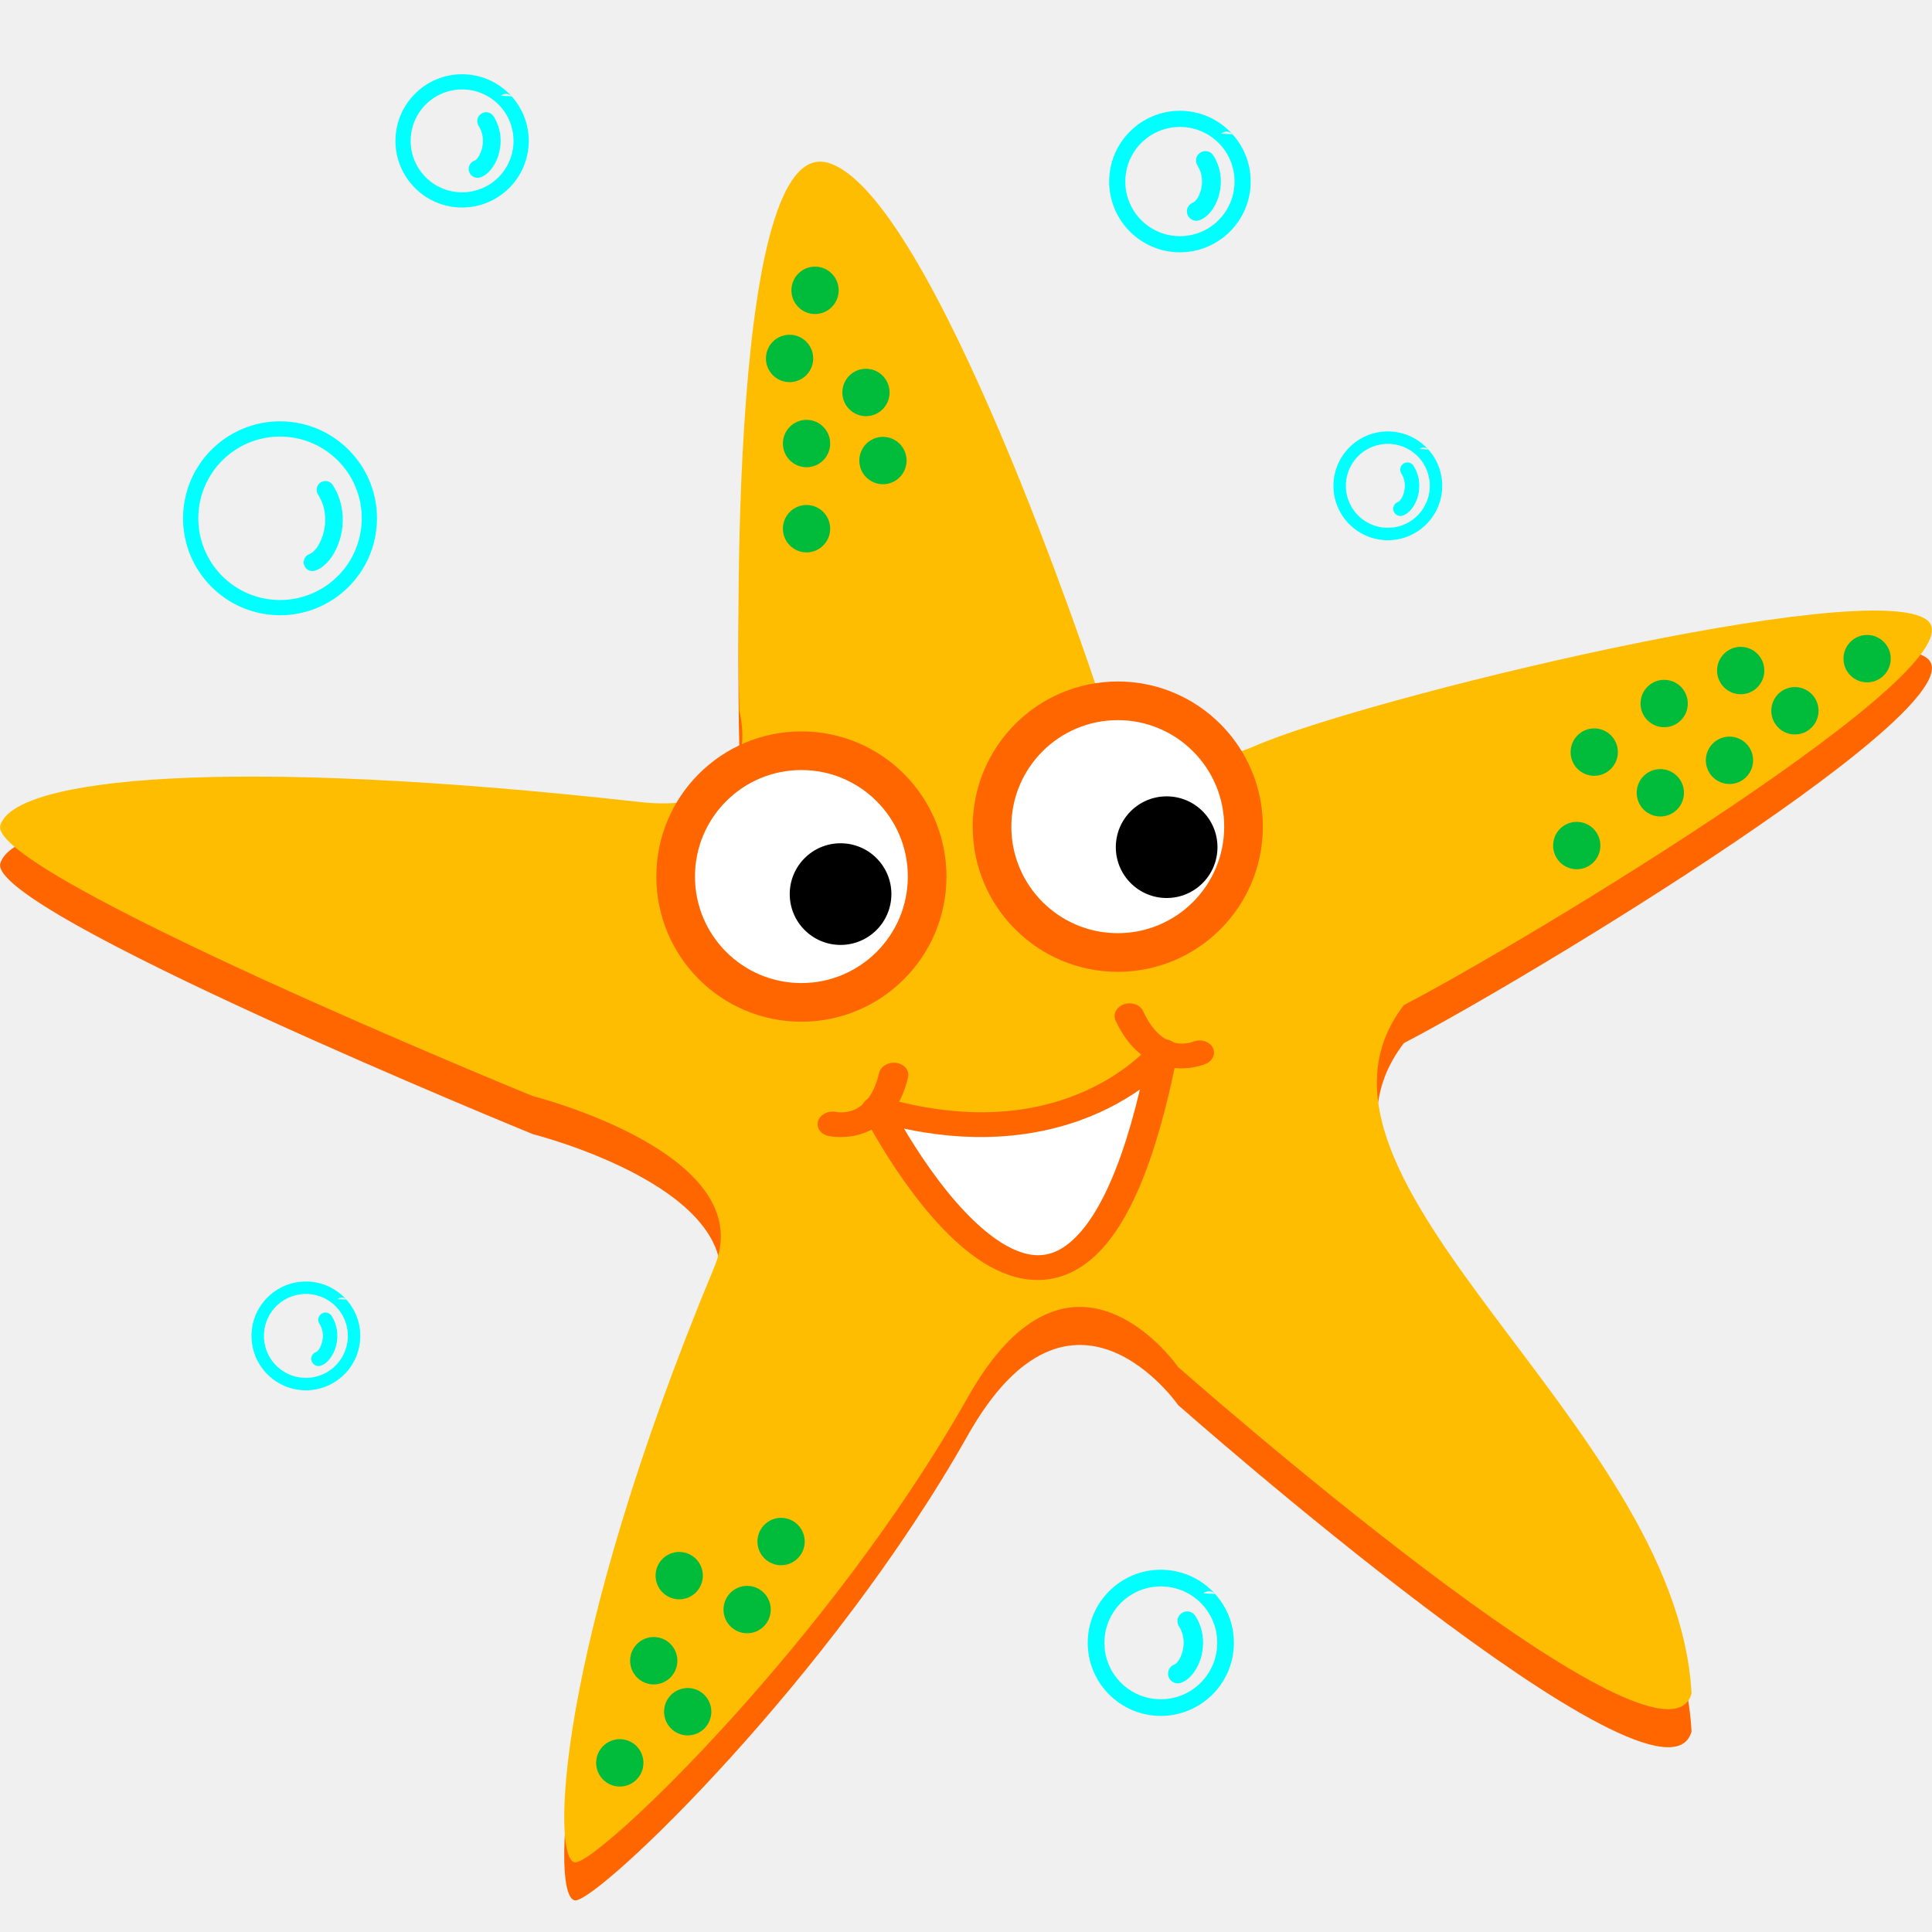
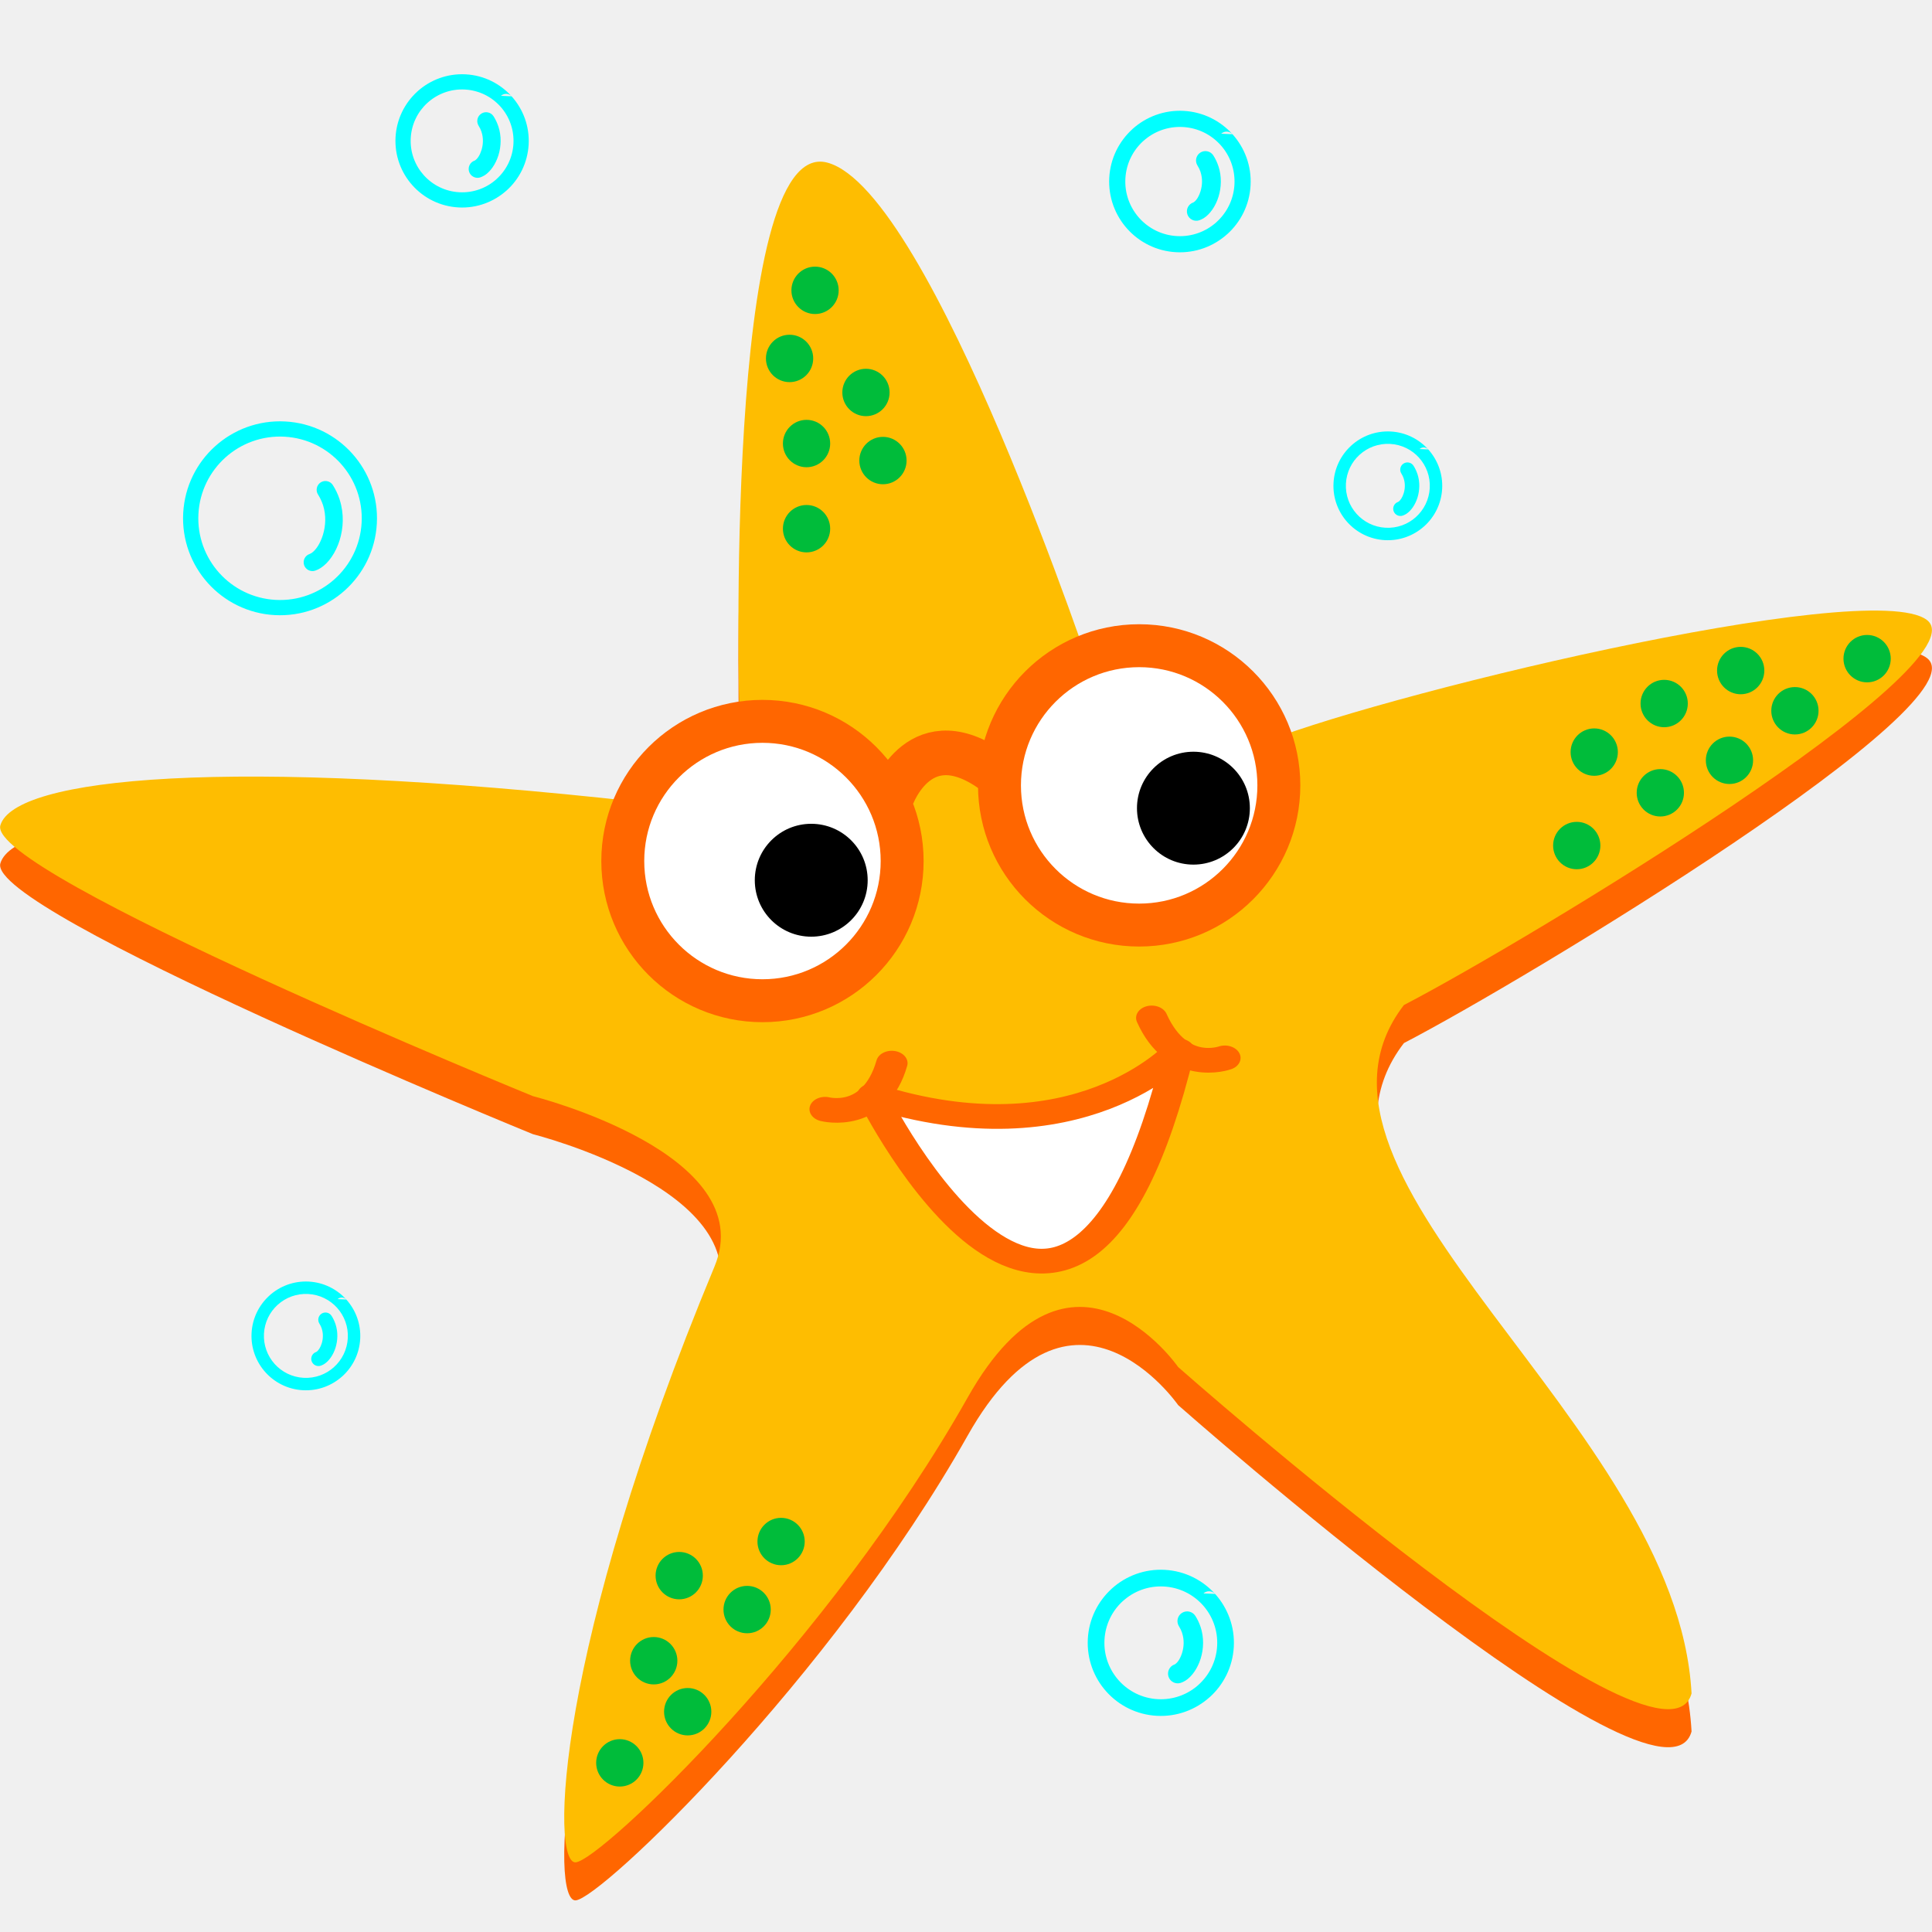
<svg xmlns="http://www.w3.org/2000/svg" width="100" height="100" version="1.1" viewBox="0 0 26.459 26.459">
  <g transform="matrix(.082686 .0044887 .0044887 -.082686 4.7425 17.797)">
    <path d="m0 0c-0.402 0.387-1.043 0.382-1.438-0.015zm-11.256-1.463c1.256 1.256 2.992 2.033 4.91 2.033 1.92 0 3.656-0.775 4.908-2.029l4e-3 -4e-3c1.254-1.253 2.03-2.989 2.03-4.909 0-1.917-0.777-3.653-2.034-4.91l2e-3 -2e-3 -2e-3 -2e-3c-1.252-1.254-2.988-2.029-4.908-2.029-1.918 0-3.654 0.777-4.91 2.033-1.256 1.257-2.033 2.993-2.033 4.91 0 1.895 0.756 3.611 1.98 4.86zm4.91 4.087c2.473 0 4.716-1.003 6.346-2.624l0.011-0.011 3e-3 -2e-3 2e-3 -2e-3c1.627-1.631 2.634-3.878 2.634-6.357 0-2.484-1.007-4.734-2.634-6.362l-2e-3 3e-3c-1.631-1.63-3.879-2.638-6.36-2.638-2.484 0-4.734 1.008-6.362 2.635-1.628 1.628-2.635 3.878-2.635 6.362 0 2.45 0.984 4.673 2.577 6.298 0.018 0.022 0.037 0.043 0.058 0.063 1.628 1.628 3.878 2.635 6.362 2.635m4.065-5.457c-0.383 0.538-1.129 0.664-1.666 0.281-0.537-0.382-0.662-1.128-0.281-1.665 0.184-0.257 0.326-0.521 0.431-0.784l-4e-3 -2e-3c0.328-0.829 0.326-1.707 0.14-2.451-0.172-0.688-0.474-1.221-0.788-1.445l-0.032-0.025-0.015-8e-3c-0.615-0.239-0.919-0.933-0.679-1.548 0.239-0.615 0.934-0.918 1.548-0.679 0.166 0.066 0.329 0.153 0.484 0.256 0.031 0.017 0.059 0.036 0.088 0.057 0.746 0.534 1.406 1.575 1.714 2.811 0.295 1.179 0.294 2.577-0.233 3.912l-4e-3 -2e-3v2e-3c-0.177 0.445-0.409 0.879-0.703 1.29" fill="#0ff" fill-rule="evenodd" />
  </g>
  <g transform="matrix(.082686 .0044887 .0044887 -.082686 16.879 1.8379)">
    <path d="m0 0c-0.523 0.504-1.355 0.497-1.869-0.02zm-14.643-1.903c1.635 1.634 3.893 2.645 6.387 2.645 2.498 0 4.756-1.009 6.387-2.64l5e-3 -5e-3c1.632-1.631 2.64-3.889 2.64-6.387 0-2.494-1.011-4.752-2.645-6.386l2e-3 -3e-3 -2e-3 -3e-3c-1.631-1.631-3.889-2.64-6.387-2.64-2.494 0-4.752 1.012-6.387 2.646-1.633 1.634-2.645 3.892-2.645 6.386 0 2.466 0.983 4.698 2.577 6.323zm6.387 5.317c3.218 0 6.136-1.305 8.256-3.414l0.02-0.02c2.117-2.121 3.427-5.044 3.427-8.27 0-3.231-1.31-6.157-3.427-8.275l-3e-3 2e-3c-2.121-2.119-5.046-3.43-8.273-3.43-3.23 0-6.158 1.31-8.275 3.428s-3.428 5.044-3.428 8.275c0 3.187 1.279 6.08 3.353 8.194 0.023 0.028 0.048 0.055 0.075 0.082 2.117 2.118 5.045 3.428 8.275 3.428m5.288-7.099c-0.497 0.7-1.468 0.863-2.167 0.365-0.699-0.497-0.862-1.467-0.365-2.166 0.239-0.335 0.424-0.678 0.561-1.02l-6e-3 -2e-3c0.426-1.078 0.424-2.221 0.182-3.189-0.223-0.895-0.616-1.588-1.024-1.881l-0.043-0.031-0.02-0.01c-0.799-0.312-1.195-1.214-0.882-2.014 0.312-0.8 1.214-1.195 2.014-0.883 0.216 0.086 0.428 0.198 0.63 0.332 0.039 0.023 0.076 0.048 0.114 0.075 0.97 0.694 1.828 2.049 2.23 3.656 0.384 1.534 0.383 3.354-0.304 5.089l-5e-3 -2e-3 -1e-3 2e-3c-0.229 0.579-0.531 1.144-0.914 1.679" fill="#0ff" fill-rule="evenodd" />
  </g>
  <path transform="matrix(.082686 .0044887 .0044887 -.082686 7.0064 1.3188)" d="m0 0c-0.492 0.475-1.277 0.468-1.761-0.018zm-13.79-1.792c1.539 1.539 3.666 2.491 6.015 2.491 2.352 0 4.478-0.95 6.014-2.486l5e-3 -5e-3c1.536-1.536 2.486-3.662 2.486-6.015 0-2.349-0.952-4.476-2.491-6.014l3e-3 -3e-3 -3e-3 -3e-3c-1.536-1.536-3.662-2.486-6.014-2.486-2.349 0-4.476 0.952-6.015 2.492-1.539 1.538-2.491 3.665-2.491 6.014 0 2.323 0.926 4.424 2.427 5.955zm6.015 5.007c3.031 0 5.779-1.229 7.775-3.215l0.014-0.013 2e-3 -3e-3 2e-3 -2e-3c1.995-1.998 3.229-4.751 3.229-7.789 0-3.043-1.234-5.799-3.229-7.794l-2e-3 3e-3c-1.997-1.996-4.752-3.231-7.791-3.231-3.043 0-5.799 1.234-7.793 3.228-1.995 1.995-3.23 4.751-3.23 7.794 0 3.002 1.205 5.726 3.158 7.717 0.023 0.027 0.046 0.052 0.072 0.077 1.994 1.994 4.75 3.228 7.793 3.228m4.98-6.685c-0.469 0.658-1.383 0.813-2.041 0.344-0.658-0.468-0.812-1.382-0.344-2.041 0.226-0.314 0.399-0.638 0.528-0.96l-4e-3 -2e-3c0.4-1.016 0.398-2.091 0.171-3.003-0.21-0.843-0.581-1.496-0.966-1.771l-0.039-0.03-0.02-9e-3c-0.752-0.294-1.125-1.144-0.83-1.898 0.293-0.753 1.144-1.125 1.897-0.831 0.203 0.081 0.402 0.187 0.593 0.314 0.037 0.021 0.073 0.044 0.108 0.069 0.914 0.655 1.721 1.93 2.099 3.444 0.362 1.445 0.361 3.158-0.286 4.793l-5e-3 -2e-3v2e-3c-0.216 0.545-0.501 1.077-0.861 1.581" fill="#0ff" fill-rule="evenodd" />
  <g transform="matrix(.082686 .0044887 .0044887 -.082686 2.1371 5.8414)">
    <path d="m11.739-4.485c2.445 2.445 5.825 3.958 9.557 3.958 3.733 0 7.113-1.513 9.557-3.958 2.446-2.445 3.958-5.824 3.958-9.557s-1.512-7.112-3.958-9.557c-2.444-2.445-5.825-3.958-9.557-3.958s-7.112 1.513-9.557 3.958c-2.444 2.445-3.957 5.825-3.957 9.557s1.513 7.112 3.957 9.557m9.557 6.479c4.427 0 8.437-1.795 11.339-4.697s4.697-6.912 4.697-11.339-1.795-8.437-4.697-11.339c-2.902-2.901-6.911-4.696-11.339-4.696-4.427 0-8.436 1.795-11.338 4.696-2.902 2.902-4.698 6.912-4.698 11.339 0 4.428 1.796 8.437 4.698 11.339s6.912 4.697 11.338 4.697m8.425-10.079c-0.467 0.653-1.377 0.803-2.029 0.336-0.651-0.468-0.802-1.376-0.334-2.028 0.371-0.52 0.662-1.062 0.879-1.611 0.014-0.035 0.029-0.069 0.045-0.102 0.631-1.663 0.619-3.417 0.246-4.912-0.363-1.454-1.035-2.604-1.752-3.117l-4e-3 -3e-3 -2e-3 3e-3c-0.093-0.066-0.18-0.117-0.26-0.149-0.748-0.294-1.113-1.139-0.818-1.885 0.294-0.746 1.139-1.113 1.885-0.818 0.307 0.121 0.603 0.286 0.887 0.489l-2e-3 3e-3c1.248 0.894 2.355 2.662 2.883 4.773 0.501 2.006 0.509 4.381-0.361 6.662-0.013 0.042-0.026 0.083-0.043 0.124-0.303 0.765-0.705 1.516-1.22 2.235" fill="#0ff" fill-rule="evenodd" />
  </g>
  <g transform="matrix(.091712 .0049787 .0049787 -.091712 16.641 21.829)">
    <path d="m0 0c-0.486 0.469-1.262 0.463-1.74-0.019zm-13.635-1.773c1.522 1.522 3.625 2.463 5.947 2.463 2.327 0 4.43-0.939 5.948-2.458l6e-3 -5e-3c1.518-1.518 2.458-3.622 2.458-5.948 0-2.322-0.943-4.425-2.464-5.947l3e-3 -3e-3 -3e-3 -3e-3c-1.518-1.518-3.621-2.458-5.948-2.458-2.322 0-4.425 0.943-5.947 2.464-1.522 1.522-2.464 3.625-2.464 5.947 0 2.297 0.915 4.375 2.4 5.889zm5.947 4.952c2.997 0 5.714-1.216 7.688-3.179l0.017-0.017 3e-3 -2e-3c1.971-1.975 3.192-4.698 3.192-7.702 0-3.008-1.221-5.734-3.192-7.707l-3e-3 3e-3c-1.976-1.973-4.7-3.194-7.705-3.194-3.008 0-5.734 1.22-7.707 3.191-1.971 1.973-3.192 4.699-3.192 7.707 0 2.969 1.191 5.662 3.122 7.631 0.023 0.027 0.047 0.052 0.07 0.076 1.973 1.973 4.699 3.193 7.707 3.193m4.925-6.611c-0.464 0.651-1.367 0.803-2.017 0.34-0.652-0.463-0.804-1.367-0.341-2.017 0.223-0.313 0.394-0.631 0.521-0.952l-4e-3 -1e-3c0.397-1.004 0.395-2.067 0.169-2.969-0.208-0.833-0.573-1.479-0.954-1.752l-0.039-0.03-0.019-7e-3c-0.744-0.291-1.112-1.132-0.822-1.877 0.29-0.744 1.132-1.113 1.876-0.823 0.202 0.081 0.399 0.185 0.587 0.311 0.036 0.021 0.072 0.043 0.107 0.068 0.903 0.647 1.701 1.909 2.076 3.407 0.357 1.427 0.356 3.122-0.283 4.738l-4e-3 -2e-3 -2e-3 2e-3c-0.213 0.539-0.494 1.065-0.851 1.564" fill="#0ff" fill-rule="evenodd" />
  </g>
  <path d="m10.126 10.272s-0.228-7.905 1.204-7.524c1.431 0.382 3.672 7.143 3.672 7.143s0.683 1.498 2.181 0.847c1.498-0.651 8.406-2.329 9.205-1.727 0.8 0.602-5.484 4.404-7.161 5.274-1.837 2.384 3.739 5.714 3.939 9.428-0.385 1.399-7.031-4.47-7.031-4.47s-1.46-2.105-2.882 0.416c-1.883 3.337-5.031 6.353-5.371 6.367-0.341 0.014-0.283-2.905 1.903-8.159 0.644-1.547-2.486-2.334-2.486-2.334s-7.485-3.056-7.294-3.709c0.19-0.652 3.107-0.95 8.761-0.319 1.761 0.196 1.362-1.235 1.362-1.235z" fill="#f60" stroke-width=".22" />
  <path d="m10.126 9.751s-0.228-7.905 1.204-7.524c1.431 0.382 3.672 7.143 3.672 7.143s0.683 1.498 2.181 0.847c1.498-0.651 8.406-2.329 9.205-1.727 0.8 0.602-5.484 4.404-7.161 5.274-1.837 2.384 3.739 5.714 3.939 9.428-0.385 1.399-7.031-4.47-7.031-4.47s-1.46-2.105-2.882 0.416c-1.883 3.337-5.031 6.353-5.371 6.367-0.341 0.014-0.283-2.905 1.903-8.159 0.644-1.547-2.486-2.334-2.486-2.334s-7.485-3.056-7.294-3.709c0.19-0.652 3.107-0.95 8.761-0.319 1.761 0.196 1.362-1.235 1.362-1.235z" fill="#febd01" stroke-width=".22" />
-   <g transform="matrix(1.166 0 0 1.166 -2.3661 -3.2666)" stroke-linecap="round" stroke-linejoin="round">
-     <ellipse cx="15.158" cy="12.511" rx="1.477" ry="1.478" fill="#fff" stroke="#f60" stroke-width=".454" />
-     <ellipse cx="15.732" cy="12.752" rx=".597" ry=".597" stroke-width=".024" />
-     <ellipse cx="11.442" cy="13.097" rx="1.477" ry="1.478" fill="#fff" stroke="#f60" stroke-width=".454" />
-     <ellipse cx="11.902" cy="13.303" rx=".597" ry=".597" stroke-width=".024" />
+   <g stroke-linecap="round" stroke-linejoin="round">
+     <ellipse cx="15.601" cy="10.756" rx="1.913" ry="1.913" fill="#fff" stroke="#f60" stroke-width=".588" />
+     <ellipse cx="16.344" cy="11.068" rx=".773" ry=".773" stroke-width=".032" />
+     <ellipse cx="10.442" cy="11.792" rx="1.913" ry="1.913" fill="#fff" stroke="#f60" stroke-width=".588" />
+     <ellipse cx="11.11" cy="12.055" rx=".773" ry=".773" stroke-width=".032" />
+     <g transform="matrix(.2197 0 0 .22028 -6.9563 -14.858)" fill="#00bc3a" stroke-width=".275">
+       <circle cx="82.469" cy="85.501" r="1.473" />
+       <circle cx="80.881" cy="89.735" r="1.473" />
+       <circle cx="85.643" cy="91.851" r="1.473" />
+       <circle cx="86.702" cy="96.084" r="1.473" />
+       <circle cx="81.939" cy="95.026" r="1.473" />
+       <circle cx="81.939" cy="100.32" r="1.473" />
+       <circle cx="80.352" cy="163.29" r="1.473" />
+       <circle cx="74.002" cy="165.41" r="1.473" />
+       <circle cx="78.235" cy="167.52" r="1.473" />
+       <circle cx="72.414" cy="170.7" r="1.473" />
+       <circle cx="74.531" cy="173.87" r="1.473" />
+       <circle cx="70.298" cy="177.05" r="1.473" />
+       <circle cx="129.95" cy="120.02" r="1.473" />
+       <circle cx="131.04" cy="114.21" r="1.473" />
+       <circle cx="135.4" cy="111.19" r="1.473" />
+       <circle cx="140.17" cy="109.14" r="1.473" />
+       <circle cx="135.16" cy="116.74" r="1.473" />
+       <circle cx="139.47" cy="114.72" r="1.473" />
+       <circle cx="143.55" cy="111.64" r="1.473" />
+       <circle cx="148.05" cy="108.4" r="1.473" />
+     </g>
  </g>
-   <g transform="matrix(.2197 0 0 .22028 -6.9563 -14.858)" fill="#00bc3a" stroke-linecap="round" stroke-linejoin="round" stroke-width=".275">
-     <circle cx="82.469" cy="85.501" r="1.473" />
-     <circle cx="80.881" cy="89.735" r="1.473" />
-     <circle cx="85.643" cy="91.851" r="1.473" />
-     <circle cx="86.702" cy="96.084" r="1.473" />
-     <circle cx="81.939" cy="95.026" r="1.473" />
-     <circle cx="81.939" cy="100.32" r="1.473" />
-     <circle cx="80.352" cy="163.29" r="1.473" />
-     <circle cx="74.002" cy="165.41" r="1.473" />
-     <circle cx="78.235" cy="167.52" r="1.473" />
-     <circle cx="72.414" cy="170.7" r="1.473" />
-     <circle cx="74.531" cy="173.87" r="1.473" />
-     <circle cx="70.298" cy="177.05" r="1.473" />
-     <circle cx="129.95" cy="120.02" r="1.473" />
-     <circle cx="131.04" cy="114.21" r="1.473" />
-     <circle cx="135.4" cy="111.19" r="1.473" />
-     <circle cx="140.17" cy="109.14" r="1.473" />
-     <circle cx="135.16" cy="116.74" r="1.473" />
-     <circle cx="139.47" cy="114.72" r="1.473" />
-     <circle cx="143.55" cy="111.64" r="1.473" />
-     <circle cx="148.05" cy="108.4" r="1.473" />
-   </g>
-   <g transform="matrix(1.4375 -.081838 .068474 1.2028 -7.1907 -1.9706)">
+   <g transform="matrix(1.5304 -.020631 .033751 1.2015 -7.8928 -2.8995)">
    <path d="m12.205 15.266s0.443 0.154 0.608-0.515" fill="#008000" fill-opacity="0" stroke="#f60" stroke-linecap="round" stroke-linejoin="round" stroke-width=".281" />
    <g transform="matrix(.2197 0 0 .22028 -6.9566 -15.22)" fill="#fff" stroke-width="1.278">
-       <path d="m103.25 135.81s-1.956 0.856-2.931-2.117" fill-opacity="0" stroke="#f60" stroke-linecap="round" stroke-linejoin="round" />
+       <path d="m103.55 136.02s-1.956 0.856-2.931-2.117" fill-opacity="0" stroke="#f60" stroke-linecap="round" stroke-linejoin="round" />
      <path d="m101.69 135.63s-4.23 5.624-12.527 2.109c0 0 7.615 20.841 12.527-2.109" />
      <path d="m101.69 135.63s-4.23 5.624-12.527 2.109c0 0 7.615 20.841 12.527-2.109z" fill-opacity="0" stroke="#f60" stroke-linecap="round" stroke-linejoin="round" />
    </g>
  </g>
  <g transform="matrix(.082686 .0044887 .0044887 -.082686 19.56 6.155)">
    <path d="m0 0c-0.402 0.387-1.043 0.382-1.438-0.015zm-11.256-1.463c1.256 1.256 2.992 2.033 4.91 2.033 1.92 0 3.656-0.775 4.908-2.029l4e-3 -4e-3c1.254-1.253 2.03-2.989 2.03-4.909 0-1.917-0.777-3.653-2.034-4.91l2e-3 -2e-3 -2e-3 -2e-3c-1.252-1.254-2.988-2.029-4.908-2.029-1.918 0-3.654 0.777-4.91 2.033-1.256 1.257-2.033 2.993-2.033 4.91 0 1.895 0.756 3.611 1.98 4.86zm4.91 4.087c2.473 0 4.716-1.003 6.346-2.624l0.011-0.011 3e-3 -2e-3 2e-3 -2e-3c1.627-1.631 2.634-3.878 2.634-6.357 0-2.484-1.007-4.734-2.634-6.362l-2e-3 3e-3c-1.631-1.63-3.879-2.638-6.36-2.638-2.484 0-4.734 1.008-6.362 2.635-1.628 1.628-2.635 3.878-2.635 6.362 0 2.45 0.984 4.673 2.577 6.298 0.018 0.022 0.037 0.043 0.058 0.063 1.628 1.628 3.878 2.635 6.362 2.635m4.065-5.457c-0.383 0.538-1.129 0.664-1.666 0.281-0.537-0.382-0.662-1.128-0.281-1.665 0.184-0.257 0.326-0.521 0.431-0.784l-4e-3 -2e-3c0.328-0.829 0.326-1.707 0.14-2.451-0.172-0.688-0.474-1.221-0.788-1.445l-0.032-0.025-0.015-8e-3c-0.615-0.239-0.919-0.933-0.679-1.548 0.239-0.615 0.934-0.918 1.548-0.679 0.166 0.066 0.329 0.153 0.484 0.256 0.031 0.017 0.059 0.036 0.088 0.057 0.746 0.534 1.406 1.575 1.714 2.811 0.295 1.179 0.294 2.577-0.233 3.912l-4e-3 -2e-3v2e-3c-0.177 0.445-0.409 0.879-0.703 1.29" fill="#0ff" fill-rule="evenodd" />
  </g>
+   <path d="m12.219 10.904s0.388-1.091 1.418-0.314" fill="none" stroke="#f60" stroke-width=".611" />
</svg>
